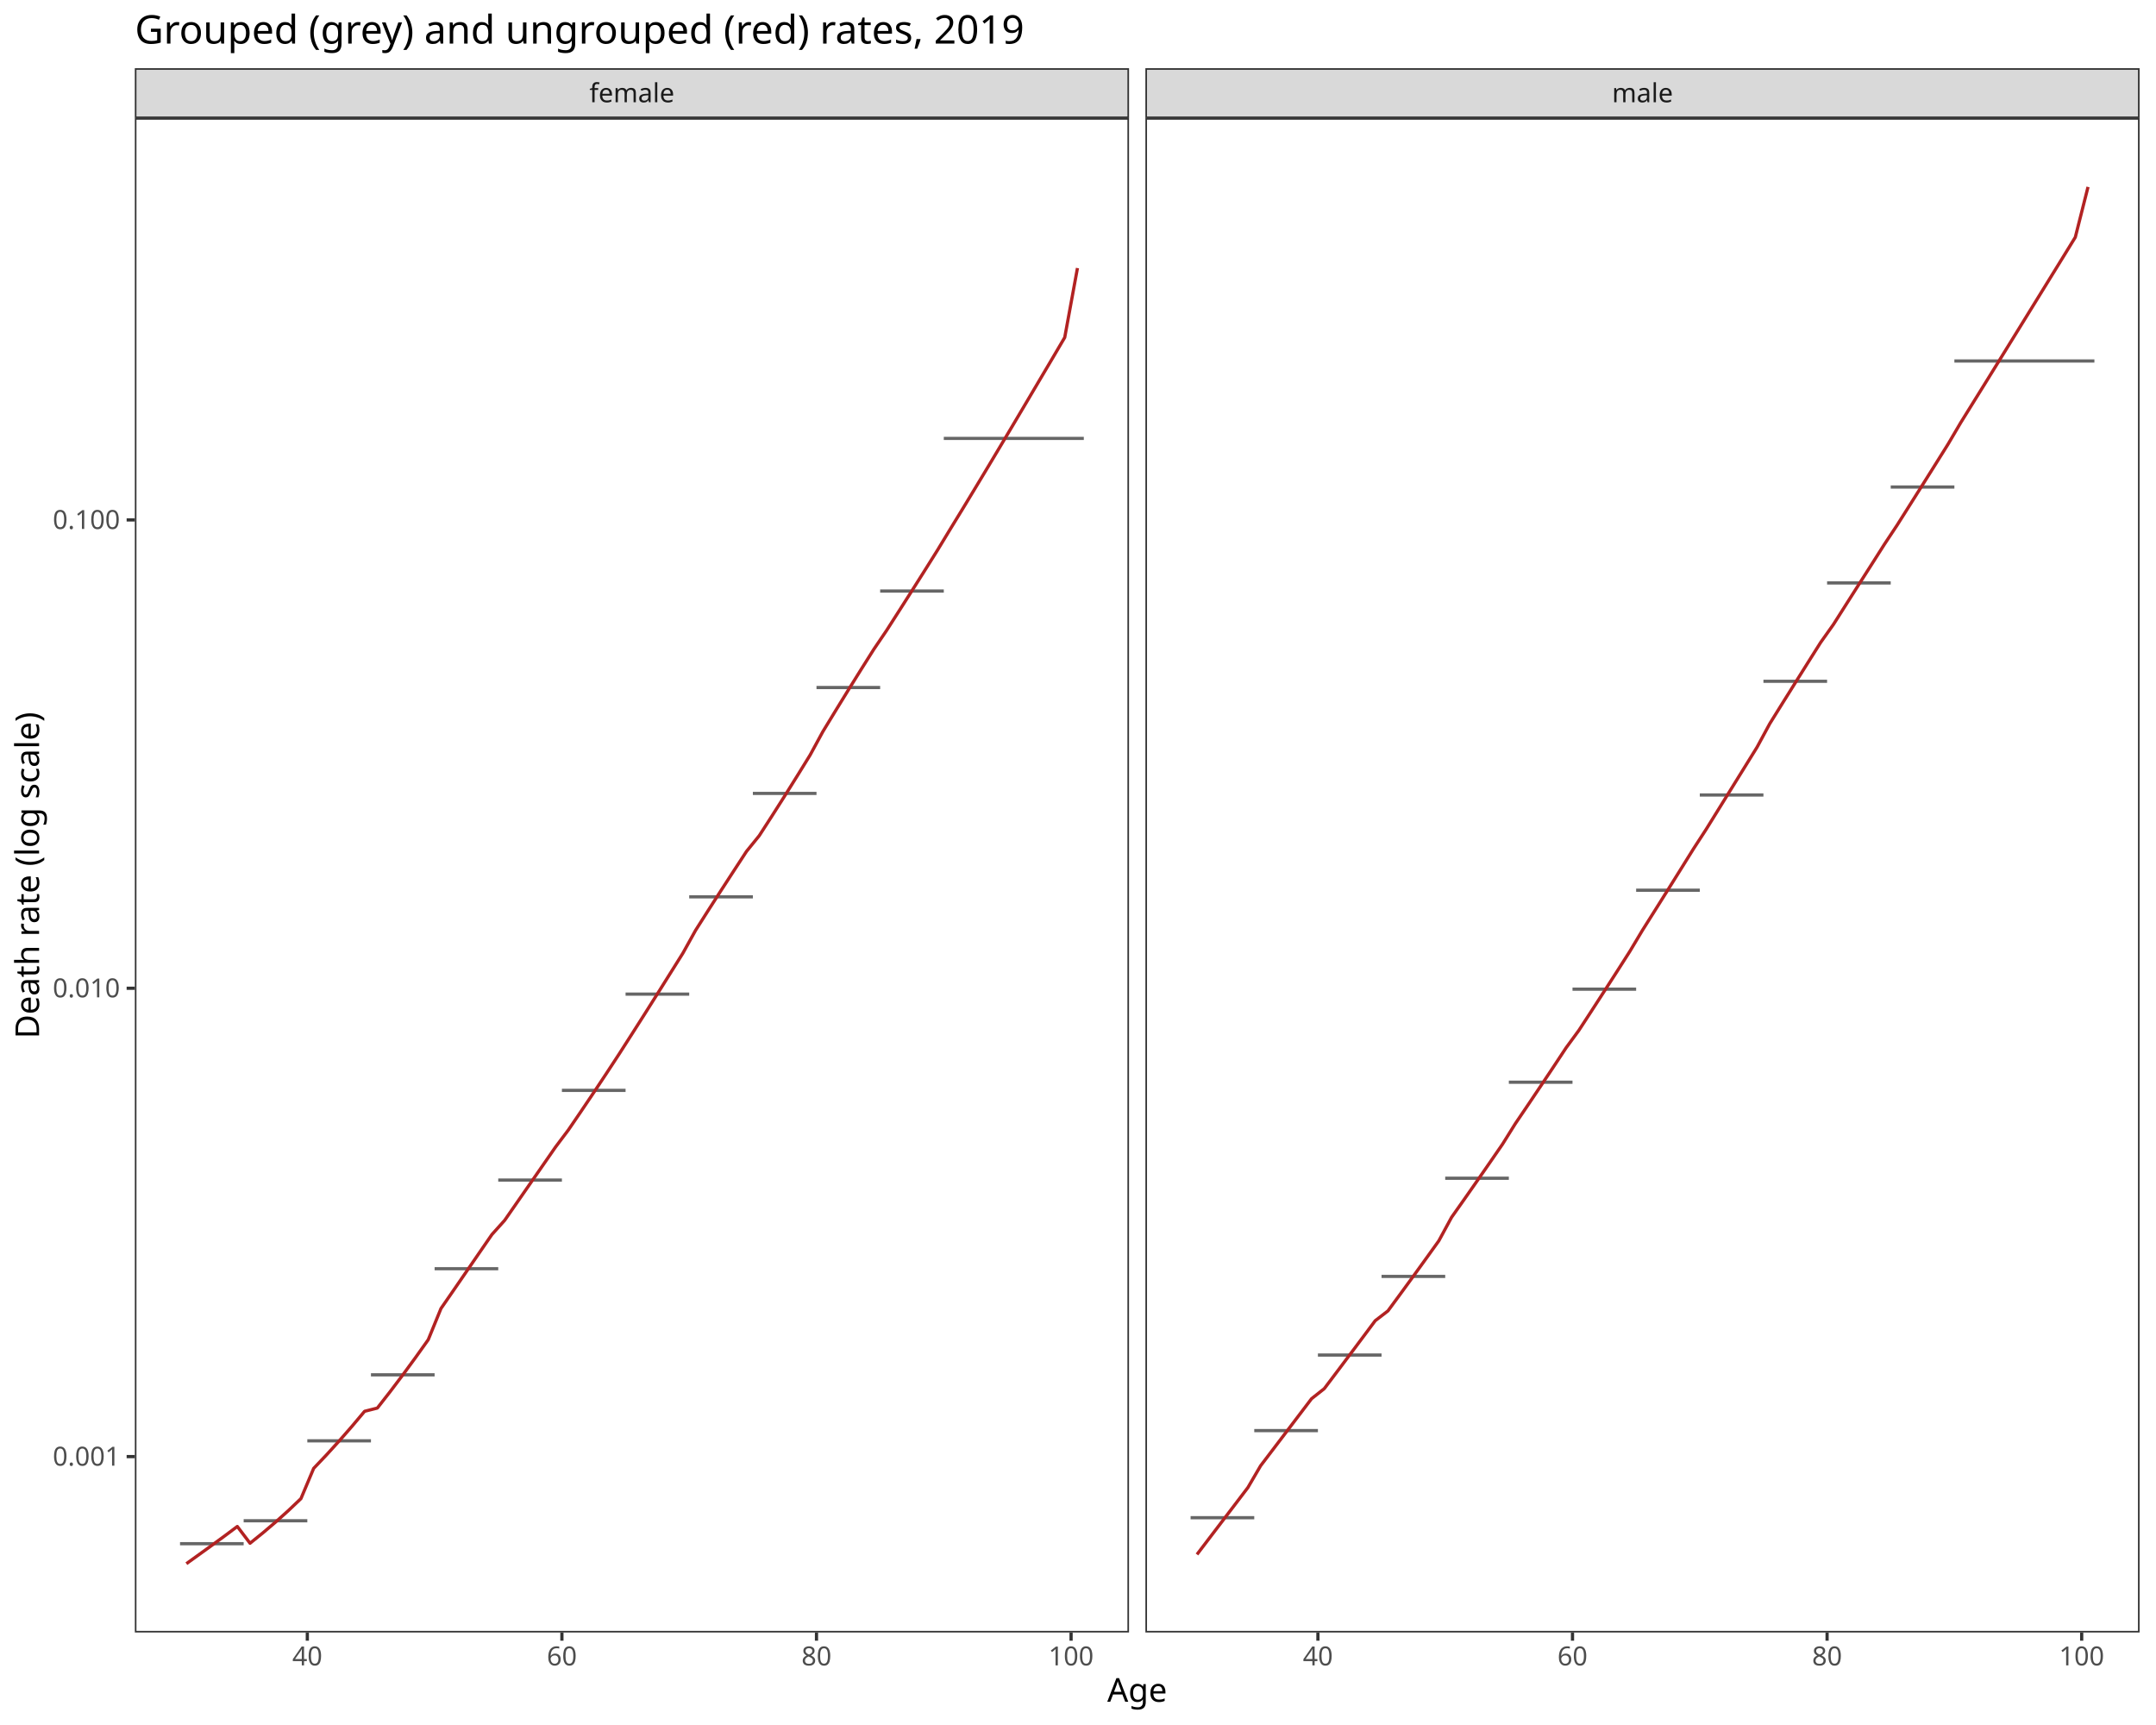
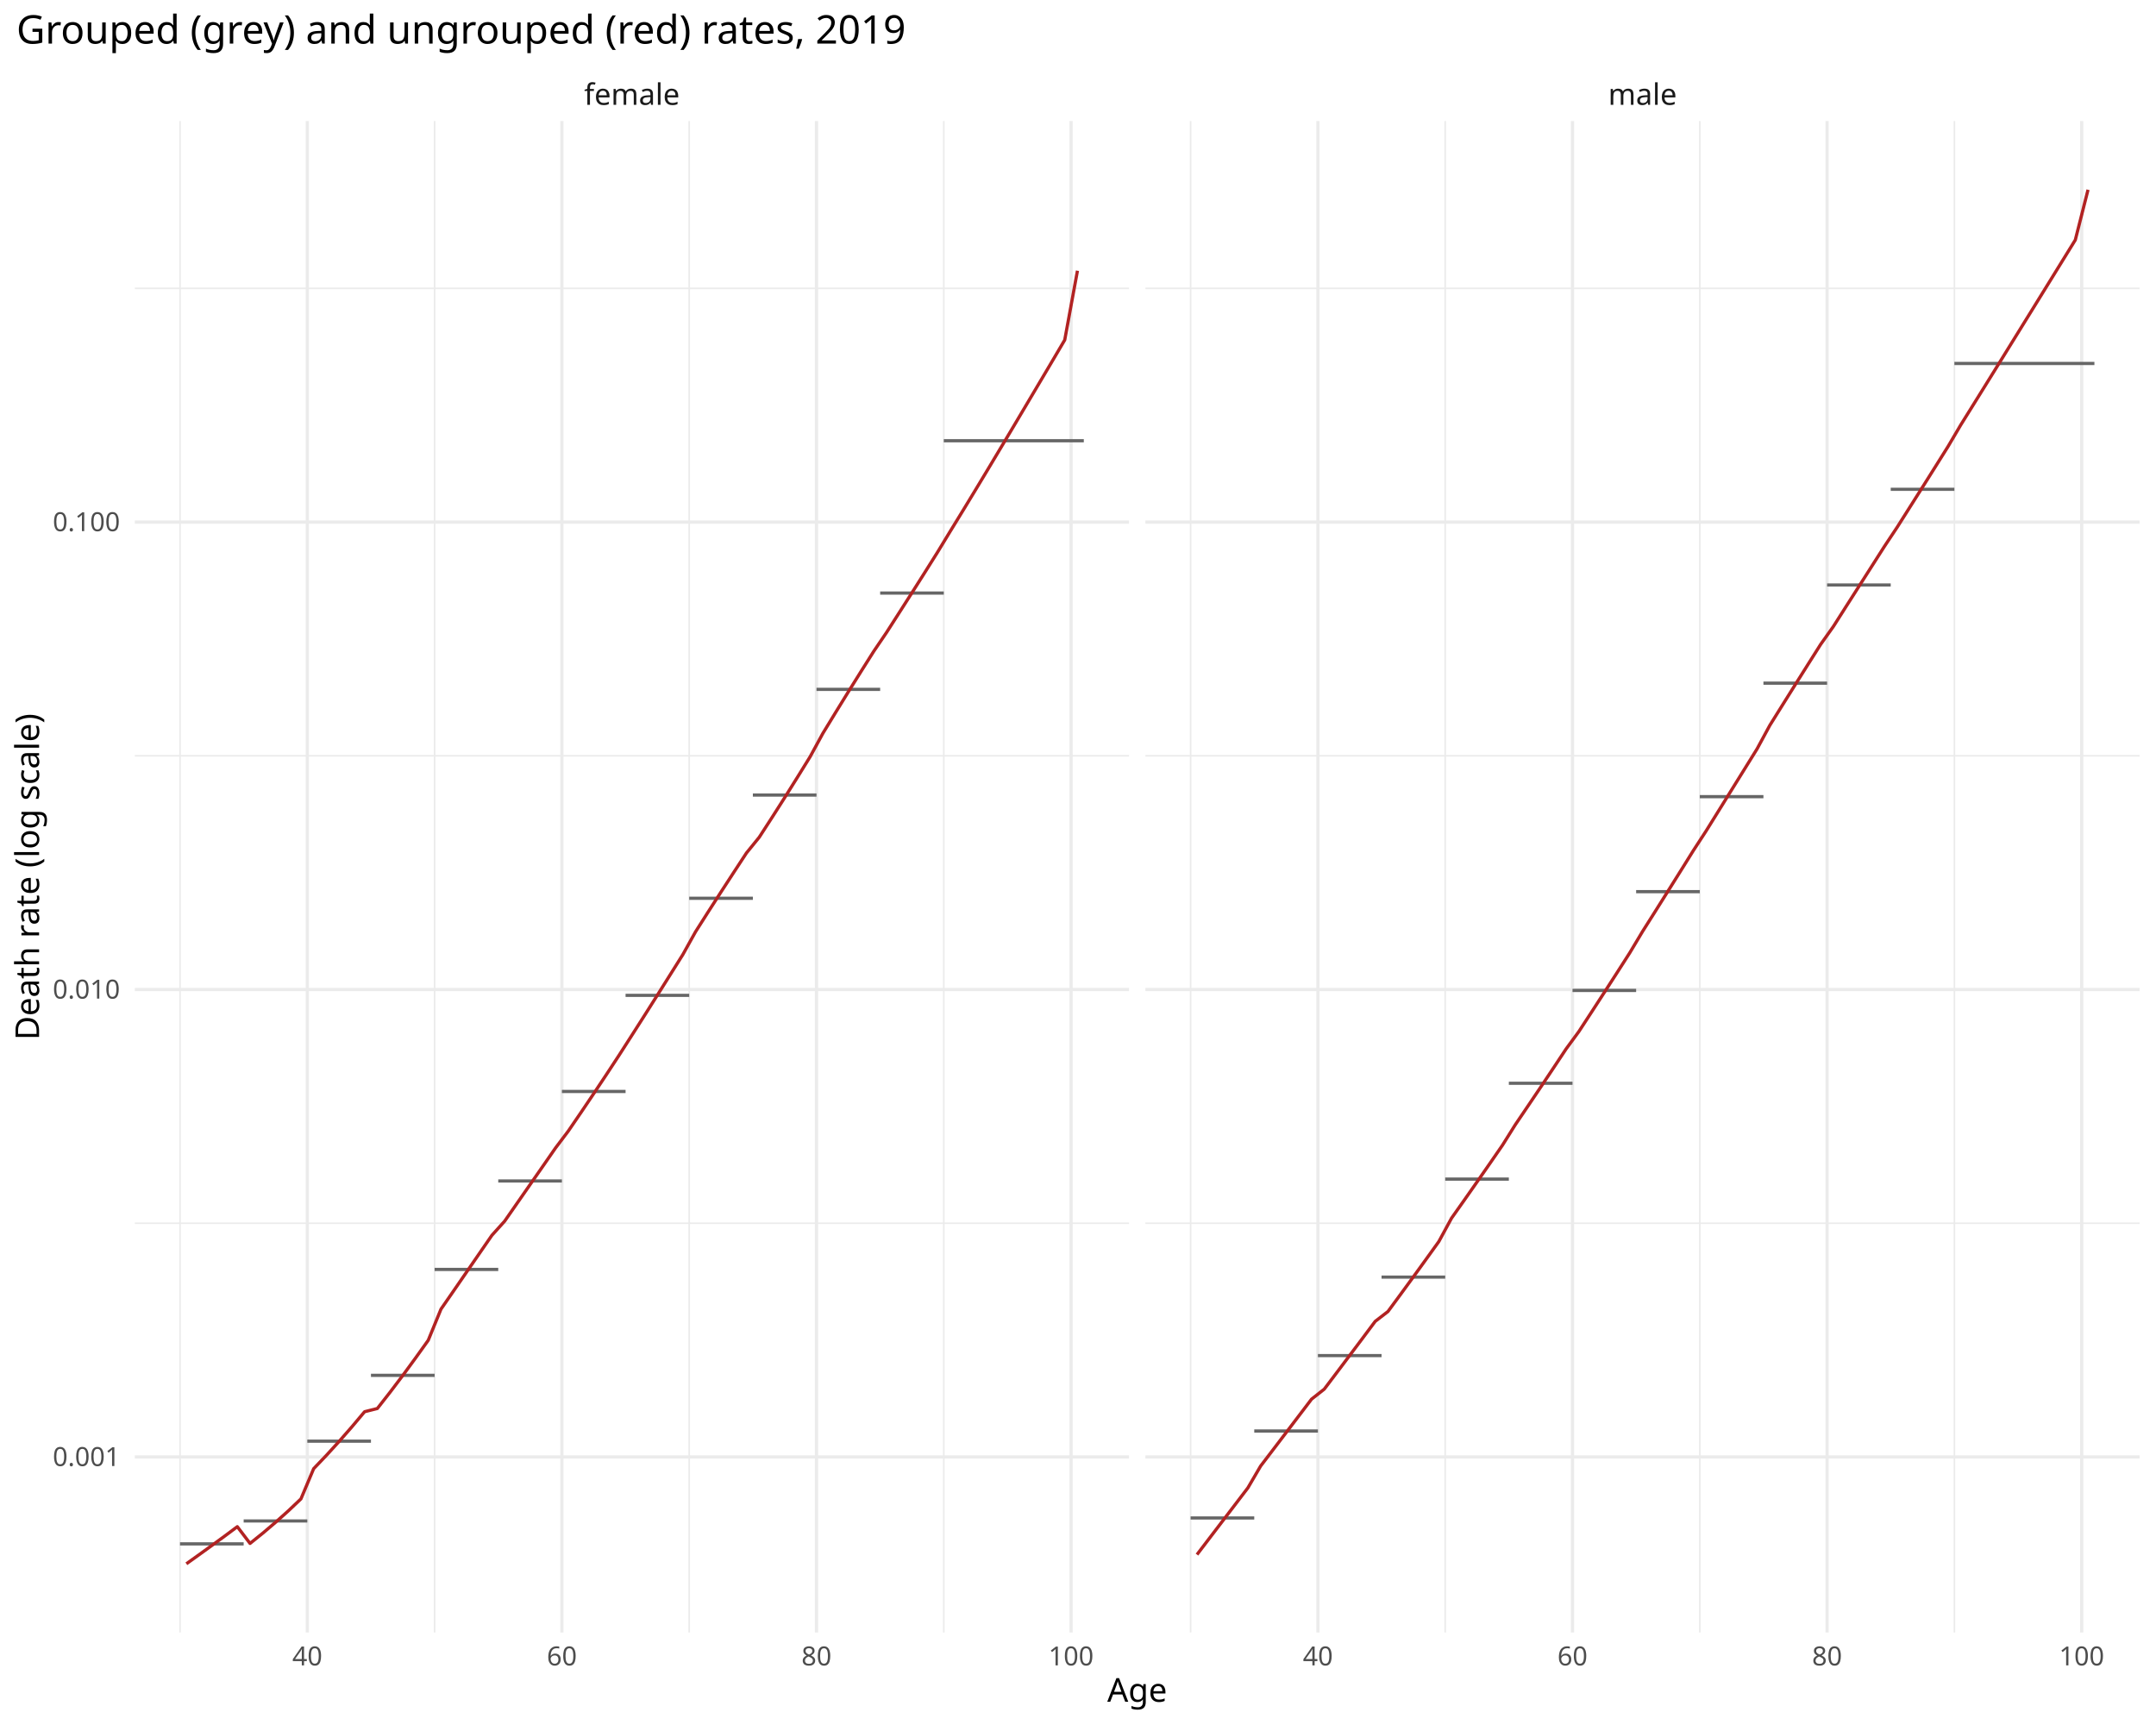
<svg xmlns="http://www.w3.org/2000/svg" class="svglite" data-engine-version="2.0" width="720.00pt" height="576.00pt" viewBox="0 0 720.00 576.00">
  <defs>
    <style type="text/css">
    .svglite line, .svglite polyline, .svglite polygon, .svglite path, .svglite rect, .svglite circle {
      fill: none;
      stroke: #000000;
      stroke-linecap: round;
      stroke-linejoin: round;
      stroke-miterlimit: 10.00;
    }
  </style>
  </defs>
  <rect width="100%" height="100%" style="stroke: none; fill: #FFFFFF;" />
  <defs>
    <clipPath id="cpMC4wMHw3MjAuMDB8MC4wMHw1NzYuMDA=">
      <rect x="0.00" y="0.00" width="720.00" height="576.00" />
    </clipPath>
  </defs>
  <g clip-path="url(#cpMC4wMHw3MjAuMDB8MC4wMHw1NzYuMDA=)">
-     <rect x="0.00" y="0.00" width="720.00" height="576.00" style="stroke-width: 1.07; stroke: #FFFFFF; fill: #FFFFFF;" />
+     <rect x="0.00" y="0.00" width="720.00" height="576.00" style="stroke-width: 1.07; stroke: none; fill: #FFFFFF;" />
  </g>
  <defs>
-     <clipPath id="cpNDUuMDN8Mzc3LjAzfDM5LjQzfDU0NS4xMQ==">
-       <rect x="45.03" y="39.43" width="332.01" height="505.68" />
+     <clipPath id="cpNDUuMDN8Mzc3LjAzfDQwLjQyfDU0NS4xMQ==">
+       <rect x="45.03" y="40.42" width="332.01" height="504.69" />
    </clipPath>
  </defs>
-   <g clip-path="url(#cpNDUuMDN8Mzc3LjAzfDM5LjQzfDU0NS4xMQ==)">
-     <rect x="45.03" y="39.43" width="332.01" height="505.68" style="stroke-width: 1.07; stroke: none; fill: #FFFFFF;" />
-     <line x1="60.12" y1="515.46" x2="81.37" y2="515.46" style="stroke-width: 1.07; stroke: #666666; stroke-linecap: butt;" />
-     <line x1="81.37" y1="507.80" x2="102.63" y2="507.80" style="stroke-width: 1.07; stroke: #666666; stroke-linecap: butt;" />
-     <line x1="102.63" y1="481.11" x2="123.88" y2="481.11" style="stroke-width: 1.07; stroke: #666666; stroke-linecap: butt;" />
-     <line x1="123.88" y1="459.07" x2="145.14" y2="459.07" style="stroke-width: 1.07; stroke: #666666; stroke-linecap: butt;" />
-     <line x1="145.14" y1="423.64" x2="166.39" y2="423.64" style="stroke-width: 1.07; stroke: #666666; stroke-linecap: butt;" />
-     <line x1="166.39" y1="394.04" x2="187.65" y2="394.04" style="stroke-width: 1.07; stroke: #666666; stroke-linecap: butt;" />
-     <line x1="187.65" y1="364.09" x2="208.91" y2="364.09" style="stroke-width: 1.07; stroke: #666666; stroke-linecap: butt;" />
-     <line x1="208.91" y1="331.95" x2="230.16" y2="331.95" style="stroke-width: 1.07; stroke: #666666; stroke-linecap: butt;" />
-     <line x1="230.16" y1="299.47" x2="251.42" y2="299.47" style="stroke-width: 1.07; stroke: #666666; stroke-linecap: butt;" />
-     <line x1="251.42" y1="264.93" x2="272.67" y2="264.93" style="stroke-width: 1.07; stroke: #666666; stroke-linecap: butt;" />
-     <line x1="272.67" y1="229.58" x2="293.93" y2="229.58" style="stroke-width: 1.07; stroke: #666666; stroke-linecap: butt;" />
-     <line x1="293.93" y1="197.35" x2="315.18" y2="197.35" style="stroke-width: 1.07; stroke: #666666; stroke-linecap: butt;" />
-     <line x1="315.18" y1="146.39" x2="361.94" y2="146.39" style="stroke-width: 1.07; stroke: #666666; stroke-linecap: butt;" />
-     <polyline points="62.24,522.13 66.50,519.07 70.75,516.00 75.00,512.89 79.25,509.71 83.50,515.31 87.75,511.88 92.00,508.27 96.25,504.45 100.50,500.41 104.75,490.31 109.01,485.83 113.26,481.16 117.51,476.30 121.76,471.25 126.01,470.17 130.26,464.73 134.51,459.11 138.76,453.31 143.01,447.35 147.27,436.92 151.52,430.77 155.77,424.59 160.02,418.40 164.27,412.23 168.52,407.50 172.77,401.38 177.02,395.26 181.27,389.14 185.52,383.01 189.78,377.35 194.03,371.12 198.28,364.81 202.53,358.41 206.78,351.92 211.03,345.28 215.28,338.61 219.53,331.88 223.78,325.10 228.03,318.32 232.29,310.65 236.54,303.96 240.79,297.35 245.04,290.81 249.29,284.30 253.54,279.06 257.79,272.48 262.04,265.80 266.29,259.00 270.55,252.10 274.80,244.28 279.05,237.31 283.30,230.40 287.55,223.57 291.80,216.83 296.05,210.56 300.30,203.92 304.55,197.25 308.80,190.53 313.06,183.74 317.31,176.73 321.56,169.79 325.81,162.77 330.06,155.71 334.31,148.60 338.56,141.46 342.81,134.29 347.06,127.10 351.32,119.90 355.57,112.68 359.82,89.51 " style="stroke-width: 1.07; stroke: #B22222; stroke-linecap: butt;" />
-     <rect x="45.03" y="39.43" width="332.01" height="505.68" style="stroke-width: 1.07; stroke: #333333;" />
+   <g clip-path="url(#cpNDUuMDN8Mzc3LjAzfDQwLjQyfDU0NS4xMQ==)">
+     <polyline points="45.03,408.45 377.03,408.45 " style="stroke-width: 0.53; stroke: #EBEBEB; stroke-linecap: butt;" />
+     <polyline points="45.03,252.37 377.03,252.37 " style="stroke-width: 0.53; stroke: #EBEBEB; stroke-linecap: butt;" />
+     <polyline points="45.03,96.29 377.03,96.29 " style="stroke-width: 0.53; stroke: #EBEBEB; stroke-linecap: butt;" />
+     <polyline points="60.12,545.11 60.12,40.42 " style="stroke-width: 0.53; stroke: #EBEBEB; stroke-linecap: butt;" />
+     <polyline points="145.14,545.11 145.14,40.42 " style="stroke-width: 0.53; stroke: #EBEBEB; stroke-linecap: butt;" />
+     <polyline points="230.16,545.11 230.16,40.42 " style="stroke-width: 0.53; stroke: #EBEBEB; stroke-linecap: butt;" />
+     <polyline points="315.18,545.11 315.18,40.42 " style="stroke-width: 0.53; stroke: #EBEBEB; stroke-linecap: butt;" />
+     <polyline points="45.03,486.49 377.03,486.49 " style="stroke-width: 1.07; stroke: #EBEBEB; stroke-linecap: butt;" />
+     <polyline points="45.03,330.41 377.03,330.41 " style="stroke-width: 1.07; stroke: #EBEBEB; stroke-linecap: butt;" />
+     <polyline points="45.03,174.33 377.03,174.33 " style="stroke-width: 1.07; stroke: #EBEBEB; stroke-linecap: butt;" />
+     <polyline points="102.63,545.11 102.63,40.42 " style="stroke-width: 1.07; stroke: #EBEBEB; stroke-linecap: butt;" />
+     <polyline points="187.65,545.11 187.65,40.42 " style="stroke-width: 1.07; stroke: #EBEBEB; stroke-linecap: butt;" />
+     <polyline points="272.67,545.11 272.67,40.42 " style="stroke-width: 1.07; stroke: #EBEBEB; stroke-linecap: butt;" />
+     <polyline points="357.69,545.11 357.69,40.42 " style="stroke-width: 1.07; stroke: #EBEBEB; stroke-linecap: butt;" />
+     <line x1="60.12" y1="515.52" x2="81.37" y2="515.52" style="stroke-width: 1.07; stroke: #666666; stroke-linecap: butt;" />
+     <line x1="81.37" y1="507.87" x2="102.63" y2="507.87" style="stroke-width: 1.07; stroke: #666666; stroke-linecap: butt;" />
+     <line x1="102.63" y1="481.23" x2="123.88" y2="481.23" style="stroke-width: 1.07; stroke: #666666; stroke-linecap: butt;" />
+     <line x1="123.88" y1="459.24" x2="145.14" y2="459.24" style="stroke-width: 1.07; stroke: #666666; stroke-linecap: butt;" />
+     <line x1="145.14" y1="423.88" x2="166.39" y2="423.88" style="stroke-width: 1.07; stroke: #666666; stroke-linecap: butt;" />
+     <line x1="166.39" y1="394.34" x2="187.65" y2="394.34" style="stroke-width: 1.07; stroke: #666666; stroke-linecap: butt;" />
+     <line x1="187.65" y1="364.45" x2="208.91" y2="364.45" style="stroke-width: 1.07; stroke: #666666; stroke-linecap: butt;" />
+     <line x1="208.91" y1="332.36" x2="230.16" y2="332.36" style="stroke-width: 1.07; stroke: #666666; stroke-linecap: butt;" />
+     <line x1="230.16" y1="299.95" x2="251.42" y2="299.95" style="stroke-width: 1.07; stroke: #666666; stroke-linecap: butt;" />
+     <line x1="251.42" y1="265.48" x2="272.67" y2="265.48" style="stroke-width: 1.07; stroke: #666666; stroke-linecap: butt;" />
+     <line x1="272.67" y1="230.19" x2="293.93" y2="230.19" style="stroke-width: 1.07; stroke: #666666; stroke-linecap: butt;" />
+     <line x1="293.93" y1="198.03" x2="315.18" y2="198.03" style="stroke-width: 1.07; stroke: #666666; stroke-linecap: butt;" />
+     <line x1="315.18" y1="147.17" x2="361.94" y2="147.17" style="stroke-width: 1.07; stroke: #666666; stroke-linecap: butt;" />
+     <polyline points="62.24,522.17 66.50,519.12 70.75,516.05 75.00,512.95 79.25,509.78 83.50,515.37 87.75,511.95 92.00,508.34 96.25,504.53 100.50,500.50 104.75,490.41 109.01,485.95 113.26,481.29 117.51,476.44 121.76,471.39 126.01,470.32 130.26,464.89 134.51,459.28 138.76,453.48 143.01,447.54 147.27,437.13 151.52,430.99 155.77,424.82 160.02,418.65 164.27,412.49 168.52,407.77 172.77,401.66 177.02,395.55 181.27,389.45 185.52,383.32 189.78,377.68 194.03,371.46 198.28,365.16 202.53,358.78 206.78,352.30 211.03,345.67 215.28,339.01 219.53,332.29 223.78,325.53 228.03,318.76 232.29,311.11 236.54,304.43 240.79,297.83 245.04,291.30 249.29,284.81 253.54,279.58 257.79,273.01 262.04,266.35 266.29,259.56 270.55,252.67 274.80,244.87 279.05,237.91 283.30,231.01 287.55,224.20 291.80,217.47 296.05,211.21 300.30,204.58 304.55,197.93 308.80,191.22 313.06,184.44 317.31,177.45 321.56,170.52 325.81,163.52 330.06,156.47 334.31,149.37 338.56,142.25 342.81,135.09 347.06,127.92 351.32,120.73 355.57,113.52 359.82,90.39 " style="stroke-width: 1.07; stroke: #B22222; stroke-linecap: butt;" />
  </g>
  <g clip-path="url(#cpMC4wMHw3MjAuMDB8MC4wMHw1NzYuMDA=)">
</g>
  <defs>
-     <clipPath id="cpMzgyLjUxfDcxNC41MnwzOS40M3w1NDUuMTE=">
-       <rect x="382.51" y="39.43" width="332.01" height="505.68" />
+     <clipPath id="cpMzgyLjUxfDcxNC41Mnw0MC40Mnw1NDUuMTE=">
+       <rect x="382.51" y="40.42" width="332.01" height="504.69" />
    </clipPath>
  </defs>
-   <g clip-path="url(#cpMzgyLjUxfDcxNC41MnwzOS40M3w1NDUuMTE=)">
-     <rect x="382.51" y="39.43" width="332.01" height="505.68" style="stroke-width: 1.07; stroke: none; fill: #FFFFFF;" />
-     <line x1="397.60" y1="506.79" x2="418.86" y2="506.79" style="stroke-width: 1.07; stroke: #666666; stroke-linecap: butt;" />
-     <line x1="418.86" y1="477.70" x2="440.12" y2="477.70" style="stroke-width: 1.07; stroke: #666666; stroke-linecap: butt;" />
-     <line x1="440.12" y1="452.47" x2="461.37" y2="452.47" style="stroke-width: 1.07; stroke: #666666; stroke-linecap: butt;" />
-     <line x1="461.37" y1="426.21" x2="482.63" y2="426.21" style="stroke-width: 1.07; stroke: #666666; stroke-linecap: butt;" />
-     <line x1="482.63" y1="393.42" x2="503.88" y2="393.42" style="stroke-width: 1.07; stroke: #666666; stroke-linecap: butt;" />
-     <line x1="503.88" y1="361.36" x2="525.14" y2="361.36" style="stroke-width: 1.07; stroke: #666666; stroke-linecap: butt;" />
-     <line x1="525.14" y1="330.30" x2="546.39" y2="330.30" style="stroke-width: 1.07; stroke: #666666; stroke-linecap: butt;" />
-     <line x1="546.39" y1="297.25" x2="567.65" y2="297.25" style="stroke-width: 1.07; stroke: #666666; stroke-linecap: butt;" />
-     <line x1="567.65" y1="265.46" x2="588.90" y2="265.46" style="stroke-width: 1.07; stroke: #666666; stroke-linecap: butt;" />
-     <line x1="588.90" y1="227.49" x2="610.16" y2="227.49" style="stroke-width: 1.07; stroke: #666666; stroke-linecap: butt;" />
-     <line x1="610.16" y1="194.65" x2="631.41" y2="194.65" style="stroke-width: 1.07; stroke: #666666; stroke-linecap: butt;" />
-     <line x1="631.41" y1="162.63" x2="652.67" y2="162.63" style="stroke-width: 1.07; stroke: #666666; stroke-linecap: butt;" />
-     <line x1="652.67" y1="120.53" x2="699.43" y2="120.53" style="stroke-width: 1.07; stroke: #666666; stroke-linecap: butt;" />
-     <polyline points="399.73,519.05 403.98,513.47 408.23,507.89 412.48,502.31 416.73,496.72 420.99,489.43 425.24,483.84 429.49,478.25 433.74,472.65 437.99,467.05 442.24,463.69 446.49,458.06 450.74,452.40 454.99,446.72 459.25,441.01 463.50,437.73 467.75,431.95 472.00,426.12 476.25,420.24 480.50,414.32 484.75,406.48 489.00,400.46 493.25,394.38 497.50,388.25 501.76,382.07 506.01,375.26 510.26,368.99 514.51,362.66 518.76,356.29 523.01,349.86 527.26,344.06 531.51,337.54 535.76,330.97 540.02,324.36 544.27,317.70 548.52,310.60 552.77,303.86 557.02,297.09 561.27,290.29 565.52,283.47 569.77,276.93 574.02,270.07 578.27,263.21 582.53,256.34 586.78,249.48 591.03,241.62 595.28,234.79 599.53,228.00 603.78,221.23 608.03,214.49 612.28,208.51 616.53,201.81 620.78,195.13 625.04,188.46 629.29,181.77 633.54,175.36 637.79,168.64 642.04,161.90 646.29,155.13 650.54,148.34 654.79,141.12 659.04,134.28 663.30,127.42 667.55,120.55 671.80,113.67 676.05,106.79 680.30,99.90 684.55,93.01 688.80,86.12 693.05,79.22 697.30,62.42 " style="stroke-width: 1.07; stroke: #B22222; stroke-linecap: butt;" />
-     <rect x="382.51" y="39.43" width="332.01" height="505.68" style="stroke-width: 1.07; stroke: #333333;" />
+   <g clip-path="url(#cpMzgyLjUxfDcxNC41Mnw0MC40Mnw1NDUuMTE=)">
+     <polyline points="382.51,408.45 714.52,408.45 " style="stroke-width: 0.53; stroke: #EBEBEB; stroke-linecap: butt;" />
+     <polyline points="382.51,252.37 714.52,252.37 " style="stroke-width: 0.53; stroke: #EBEBEB; stroke-linecap: butt;" />
+     <polyline points="382.51,96.29 714.52,96.29 " style="stroke-width: 0.53; stroke: #EBEBEB; stroke-linecap: butt;" />
+     <polyline points="397.60,545.11 397.60,40.42 " style="stroke-width: 0.53; stroke: #EBEBEB; stroke-linecap: butt;" />
+     <polyline points="482.63,545.11 482.63,40.42 " style="stroke-width: 0.53; stroke: #EBEBEB; stroke-linecap: butt;" />
+     <polyline points="567.65,545.11 567.65,40.42 " style="stroke-width: 0.53; stroke: #EBEBEB; stroke-linecap: butt;" />
+     <polyline points="652.67,545.11 652.67,40.42 " style="stroke-width: 0.53; stroke: #EBEBEB; stroke-linecap: butt;" />
+     <polyline points="382.51,486.49 714.52,486.49 " style="stroke-width: 1.07; stroke: #EBEBEB; stroke-linecap: butt;" />
+     <polyline points="382.51,330.41 714.52,330.41 " style="stroke-width: 1.07; stroke: #EBEBEB; stroke-linecap: butt;" />
+     <polyline points="382.51,174.33 714.52,174.33 " style="stroke-width: 1.07; stroke: #EBEBEB; stroke-linecap: butt;" />
+     <polyline points="440.12,545.11 440.12,40.42 " style="stroke-width: 1.07; stroke: #EBEBEB; stroke-linecap: butt;" />
+     <polyline points="525.14,545.11 525.14,40.42 " style="stroke-width: 1.07; stroke: #EBEBEB; stroke-linecap: butt;" />
+     <polyline points="610.16,545.11 610.16,40.42 " style="stroke-width: 1.07; stroke: #EBEBEB; stroke-linecap: butt;" />
+     <polyline points="695.18,545.11 695.18,40.42 " style="stroke-width: 1.07; stroke: #EBEBEB; stroke-linecap: butt;" />
+     <line x1="397.60" y1="506.87" x2="418.86" y2="506.87" style="stroke-width: 1.07; stroke: #666666; stroke-linecap: butt;" />
+     <line x1="418.86" y1="477.83" x2="440.12" y2="477.83" style="stroke-width: 1.07; stroke: #666666; stroke-linecap: butt;" />
+     <line x1="440.12" y1="452.65" x2="461.37" y2="452.65" style="stroke-width: 1.07; stroke: #666666; stroke-linecap: butt;" />
+     <line x1="461.37" y1="426.44" x2="482.63" y2="426.44" style="stroke-width: 1.07; stroke: #666666; stroke-linecap: butt;" />
+     <line x1="482.63" y1="393.72" x2="503.88" y2="393.72" style="stroke-width: 1.07; stroke: #666666; stroke-linecap: butt;" />
+     <line x1="503.88" y1="361.72" x2="525.14" y2="361.72" style="stroke-width: 1.07; stroke: #666666; stroke-linecap: butt;" />
+     <line x1="525.14" y1="330.72" x2="546.39" y2="330.72" style="stroke-width: 1.07; stroke: #666666; stroke-linecap: butt;" />
+     <line x1="546.39" y1="297.74" x2="567.65" y2="297.74" style="stroke-width: 1.07; stroke: #666666; stroke-linecap: butt;" />
+     <line x1="567.65" y1="266.01" x2="588.90" y2="266.01" style="stroke-width: 1.07; stroke: #666666; stroke-linecap: butt;" />
+     <line x1="588.90" y1="228.11" x2="610.16" y2="228.11" style="stroke-width: 1.07; stroke: #666666; stroke-linecap: butt;" />
+     <line x1="610.16" y1="195.33" x2="631.41" y2="195.33" style="stroke-width: 1.07; stroke: #666666; stroke-linecap: butt;" />
+     <line x1="631.41" y1="163.38" x2="652.67" y2="163.38" style="stroke-width: 1.07; stroke: #666666; stroke-linecap: butt;" />
+     <line x1="652.67" y1="121.36" x2="699.43" y2="121.36" style="stroke-width: 1.07; stroke: #666666; stroke-linecap: butt;" />
+     <polyline points="399.73,519.10 403.98,513.53 408.23,507.96 412.48,502.39 416.73,496.82 420.99,489.53 425.24,483.96 429.49,478.38 433.74,472.79 437.99,467.20 442.24,463.85 446.49,458.23 450.74,452.58 454.99,446.92 459.25,441.22 463.50,437.94 467.75,432.17 472.00,426.35 476.25,420.48 480.50,414.57 484.75,406.75 489.00,400.74 493.25,394.67 497.50,388.56 501.76,382.39 506.01,375.60 510.26,369.33 514.51,363.02 518.76,356.65 523.01,350.24 527.26,344.45 531.51,337.94 535.76,331.39 540.02,324.79 544.27,318.15 548.52,311.05 552.77,304.33 557.02,297.57 561.27,290.79 565.52,283.98 569.77,277.45 574.02,270.61 578.27,263.76 582.53,256.91 586.78,250.06 591.03,242.21 595.28,235.40 599.53,228.61 603.78,221.86 608.03,215.14 612.28,209.16 616.53,202.48 620.78,195.82 625.04,189.15 629.29,182.48 633.54,176.08 637.79,169.37 642.04,162.65 646.29,155.89 650.54,149.11 654.79,141.90 659.04,135.08 663.30,128.23 667.55,121.38 671.80,114.51 676.05,107.64 680.30,100.77 684.55,93.89 688.80,87.01 693.05,80.13 697.30,63.36 " style="stroke-width: 1.07; stroke: #B22222; stroke-linecap: butt;" />
  </g>
  <g clip-path="url(#cpMC4wMHw3MjAuMDB8MC4wMHw1NzYuMDA=)">
</g>
  <defs>
-     <clipPath id="cpNDUuMDN8Mzc3LjAzfDIyLjc4fDM5LjQz">
-       <rect x="45.03" y="22.78" width="332.01" height="16.65" />
+     <clipPath id="cpNDUuMDN8Mzc3LjAzfDIyLjc4fDQwLjQy">
+       <rect x="45.03" y="22.78" width="332.01" height="17.64" />
    </clipPath>
  </defs>
-   <g clip-path="url(#cpNDUuMDN8Mzc3LjAzfDIyLjc4fDM5LjQz)">
-     <rect x="45.03" y="22.78" width="332.01" height="16.65" style="stroke-width: 1.07; stroke: #333333; fill: #D9D9D9;" />
-     <text x="211.03" y="34.14" text-anchor="middle" style="font-size: 8.80px; fill: #1A1A1A; font-family: sans;" textLength="26.42px" lengthAdjust="spacingAndGlyphs">female</text>
+   <g clip-path="url(#cpNDUuMDN8Mzc3LjAzfDIyLjc4fDQwLjQy)">
+     <text x="211.03" y="35.01" text-anchor="middle" style="font-size: 9.90px; fill: #1A1A1A; font-family: sans;" textLength="29.72px" lengthAdjust="spacingAndGlyphs">female</text>
  </g>
  <g clip-path="url(#cpMC4wMHw3MjAuMDB8MC4wMHw1NzYuMDA=)">
</g>
  <defs>
-     <clipPath id="cpMzgyLjUxfDcxNC41MnwyMi43OHwzOS40Mw==">
-       <rect x="382.51" y="22.78" width="332.01" height="16.65" />
+     <clipPath id="cpMzgyLjUxfDcxNC41MnwyMi43OHw0MC40Mg==">
+       <rect x="382.51" y="22.78" width="332.01" height="17.64" />
    </clipPath>
  </defs>
-   <g clip-path="url(#cpMzgyLjUxfDcxNC41MnwyMi43OHwzOS40Mw==)">
-     <rect x="382.51" y="22.78" width="332.01" height="16.65" style="stroke-width: 1.07; stroke: #333333; fill: #D9D9D9;" />
-     <text x="548.52" y="34.14" text-anchor="middle" style="font-size: 8.80px; fill: #1A1A1A; font-family: sans;" textLength="19.08px" lengthAdjust="spacingAndGlyphs">male</text>
+   <g clip-path="url(#cpMzgyLjUxfDcxNC41MnwyMi43OHw0MC40Mg==)">
+     <text x="548.52" y="35.01" text-anchor="middle" style="font-size: 9.90px; fill: #1A1A1A; font-family: sans;" textLength="21.46px" lengthAdjust="spacingAndGlyphs">male</text>
  </g>
  <g clip-path="url(#cpMC4wMHw3MjAuMDB8MC4wMHw1NzYuMDA=)">
-     <polyline points="102.63,547.85 102.63,545.11 " style="stroke-width: 1.07; stroke: #333333; stroke-linecap: butt;" />
-     <polyline points="187.65,547.85 187.65,545.11 " style="stroke-width: 1.07; stroke: #333333; stroke-linecap: butt;" />
-     <polyline points="272.67,547.85 272.67,545.11 " style="stroke-width: 1.07; stroke: #333333; stroke-linecap: butt;" />
-     <polyline points="357.69,547.85 357.69,545.11 " style="stroke-width: 1.07; stroke: #333333; stroke-linecap: butt;" />
    <text x="102.63" y="556.10" text-anchor="middle" style="font-size: 8.80px; fill: #4D4D4D; font-family: sans;" textLength="9.79px" lengthAdjust="spacingAndGlyphs">40</text>
    <text x="187.65" y="556.10" text-anchor="middle" style="font-size: 8.80px; fill: #4D4D4D; font-family: sans;" textLength="9.79px" lengthAdjust="spacingAndGlyphs">60</text>
    <text x="272.67" y="556.10" text-anchor="middle" style="font-size: 8.80px; fill: #4D4D4D; font-family: sans;" textLength="9.79px" lengthAdjust="spacingAndGlyphs">80</text>
    <text x="357.69" y="556.10" text-anchor="middle" style="font-size: 8.80px; fill: #4D4D4D; font-family: sans;" textLength="14.68px" lengthAdjust="spacingAndGlyphs">100</text>
-     <polyline points="440.12,547.85 440.12,545.11 " style="stroke-width: 1.07; stroke: #333333; stroke-linecap: butt;" />
-     <polyline points="525.14,547.85 525.14,545.11 " style="stroke-width: 1.07; stroke: #333333; stroke-linecap: butt;" />
-     <polyline points="610.16,547.85 610.16,545.11 " style="stroke-width: 1.07; stroke: #333333; stroke-linecap: butt;" />
-     <polyline points="695.18,547.85 695.18,545.11 " style="stroke-width: 1.07; stroke: #333333; stroke-linecap: butt;" />
    <text x="440.12" y="556.10" text-anchor="middle" style="font-size: 8.80px; fill: #4D4D4D; font-family: sans;" textLength="9.79px" lengthAdjust="spacingAndGlyphs">40</text>
    <text x="525.14" y="556.10" text-anchor="middle" style="font-size: 8.80px; fill: #4D4D4D; font-family: sans;" textLength="9.79px" lengthAdjust="spacingAndGlyphs">60</text>
    <text x="610.16" y="556.10" text-anchor="middle" style="font-size: 8.80px; fill: #4D4D4D; font-family: sans;" textLength="9.79px" lengthAdjust="spacingAndGlyphs">80</text>
    <text x="695.18" y="556.10" text-anchor="middle" style="font-size: 8.80px; fill: #4D4D4D; font-family: sans;" textLength="14.68px" lengthAdjust="spacingAndGlyphs">100</text>
-     <text x="40.10" y="489.40" text-anchor="end" style="font-size: 8.80px; fill: #4D4D4D; font-family: sans;" textLength="22.02px" lengthAdjust="spacingAndGlyphs">0.001</text>
-     <text x="40.10" y="333.02" text-anchor="end" style="font-size: 8.80px; fill: #4D4D4D; font-family: sans;" textLength="22.02px" lengthAdjust="spacingAndGlyphs">0.010</text>
-     <text x="40.10" y="176.63" text-anchor="end" style="font-size: 8.80px; fill: #4D4D4D; font-family: sans;" textLength="22.02px" lengthAdjust="spacingAndGlyphs">0.100</text>
-     <polyline points="42.29,486.37 45.03,486.37 " style="stroke-width: 1.07; stroke: #333333; stroke-linecap: butt;" />
-     <polyline points="42.29,329.99 45.03,329.99 " style="stroke-width: 1.07; stroke: #333333; stroke-linecap: butt;" />
-     <polyline points="42.29,173.61 45.03,173.61 " style="stroke-width: 1.07; stroke: #333333; stroke-linecap: butt;" />
+     <text x="40.10" y="489.52" text-anchor="end" style="font-size: 8.80px; fill: #4D4D4D; font-family: sans;" textLength="22.02px" lengthAdjust="spacingAndGlyphs">0.001</text>
+     <text x="40.10" y="333.44" text-anchor="end" style="font-size: 8.80px; fill: #4D4D4D; font-family: sans;" textLength="22.02px" lengthAdjust="spacingAndGlyphs">0.010</text>
+     <text x="40.10" y="177.36" text-anchor="end" style="font-size: 8.80px; fill: #4D4D4D; font-family: sans;" textLength="22.02px" lengthAdjust="spacingAndGlyphs">0.100</text>
    <text x="379.77" y="568.24" text-anchor="middle" style="font-size: 11.00px; font-family: sans;" textLength="19.58px" lengthAdjust="spacingAndGlyphs">Age</text>
-     <text transform="translate(13.05,292.27) rotate(-90)" text-anchor="middle" style="font-size: 11.00px; font-family: sans;" textLength="105.17px" lengthAdjust="spacingAndGlyphs">Death rate (log scale)</text>
-     <text x="45.03" y="14.56" style="font-size: 13.20px; font-family: sans;" textLength="283.27px" lengthAdjust="spacingAndGlyphs">Grouped (grey) and ungrouped (red) rates, 2019</text>
+     <text transform="translate(13.05,292.77) rotate(-90)" text-anchor="middle" style="font-size: 11.00px; font-family: sans;" textLength="105.17px" lengthAdjust="spacingAndGlyphs">Death rate (log scale)</text>
+     <text x="5.48" y="14.56" style="font-size: 13.20px; font-family: sans;" textLength="283.27px" lengthAdjust="spacingAndGlyphs">Grouped (grey) and ungrouped (red) rates, 2019</text>
  </g>
</svg>
